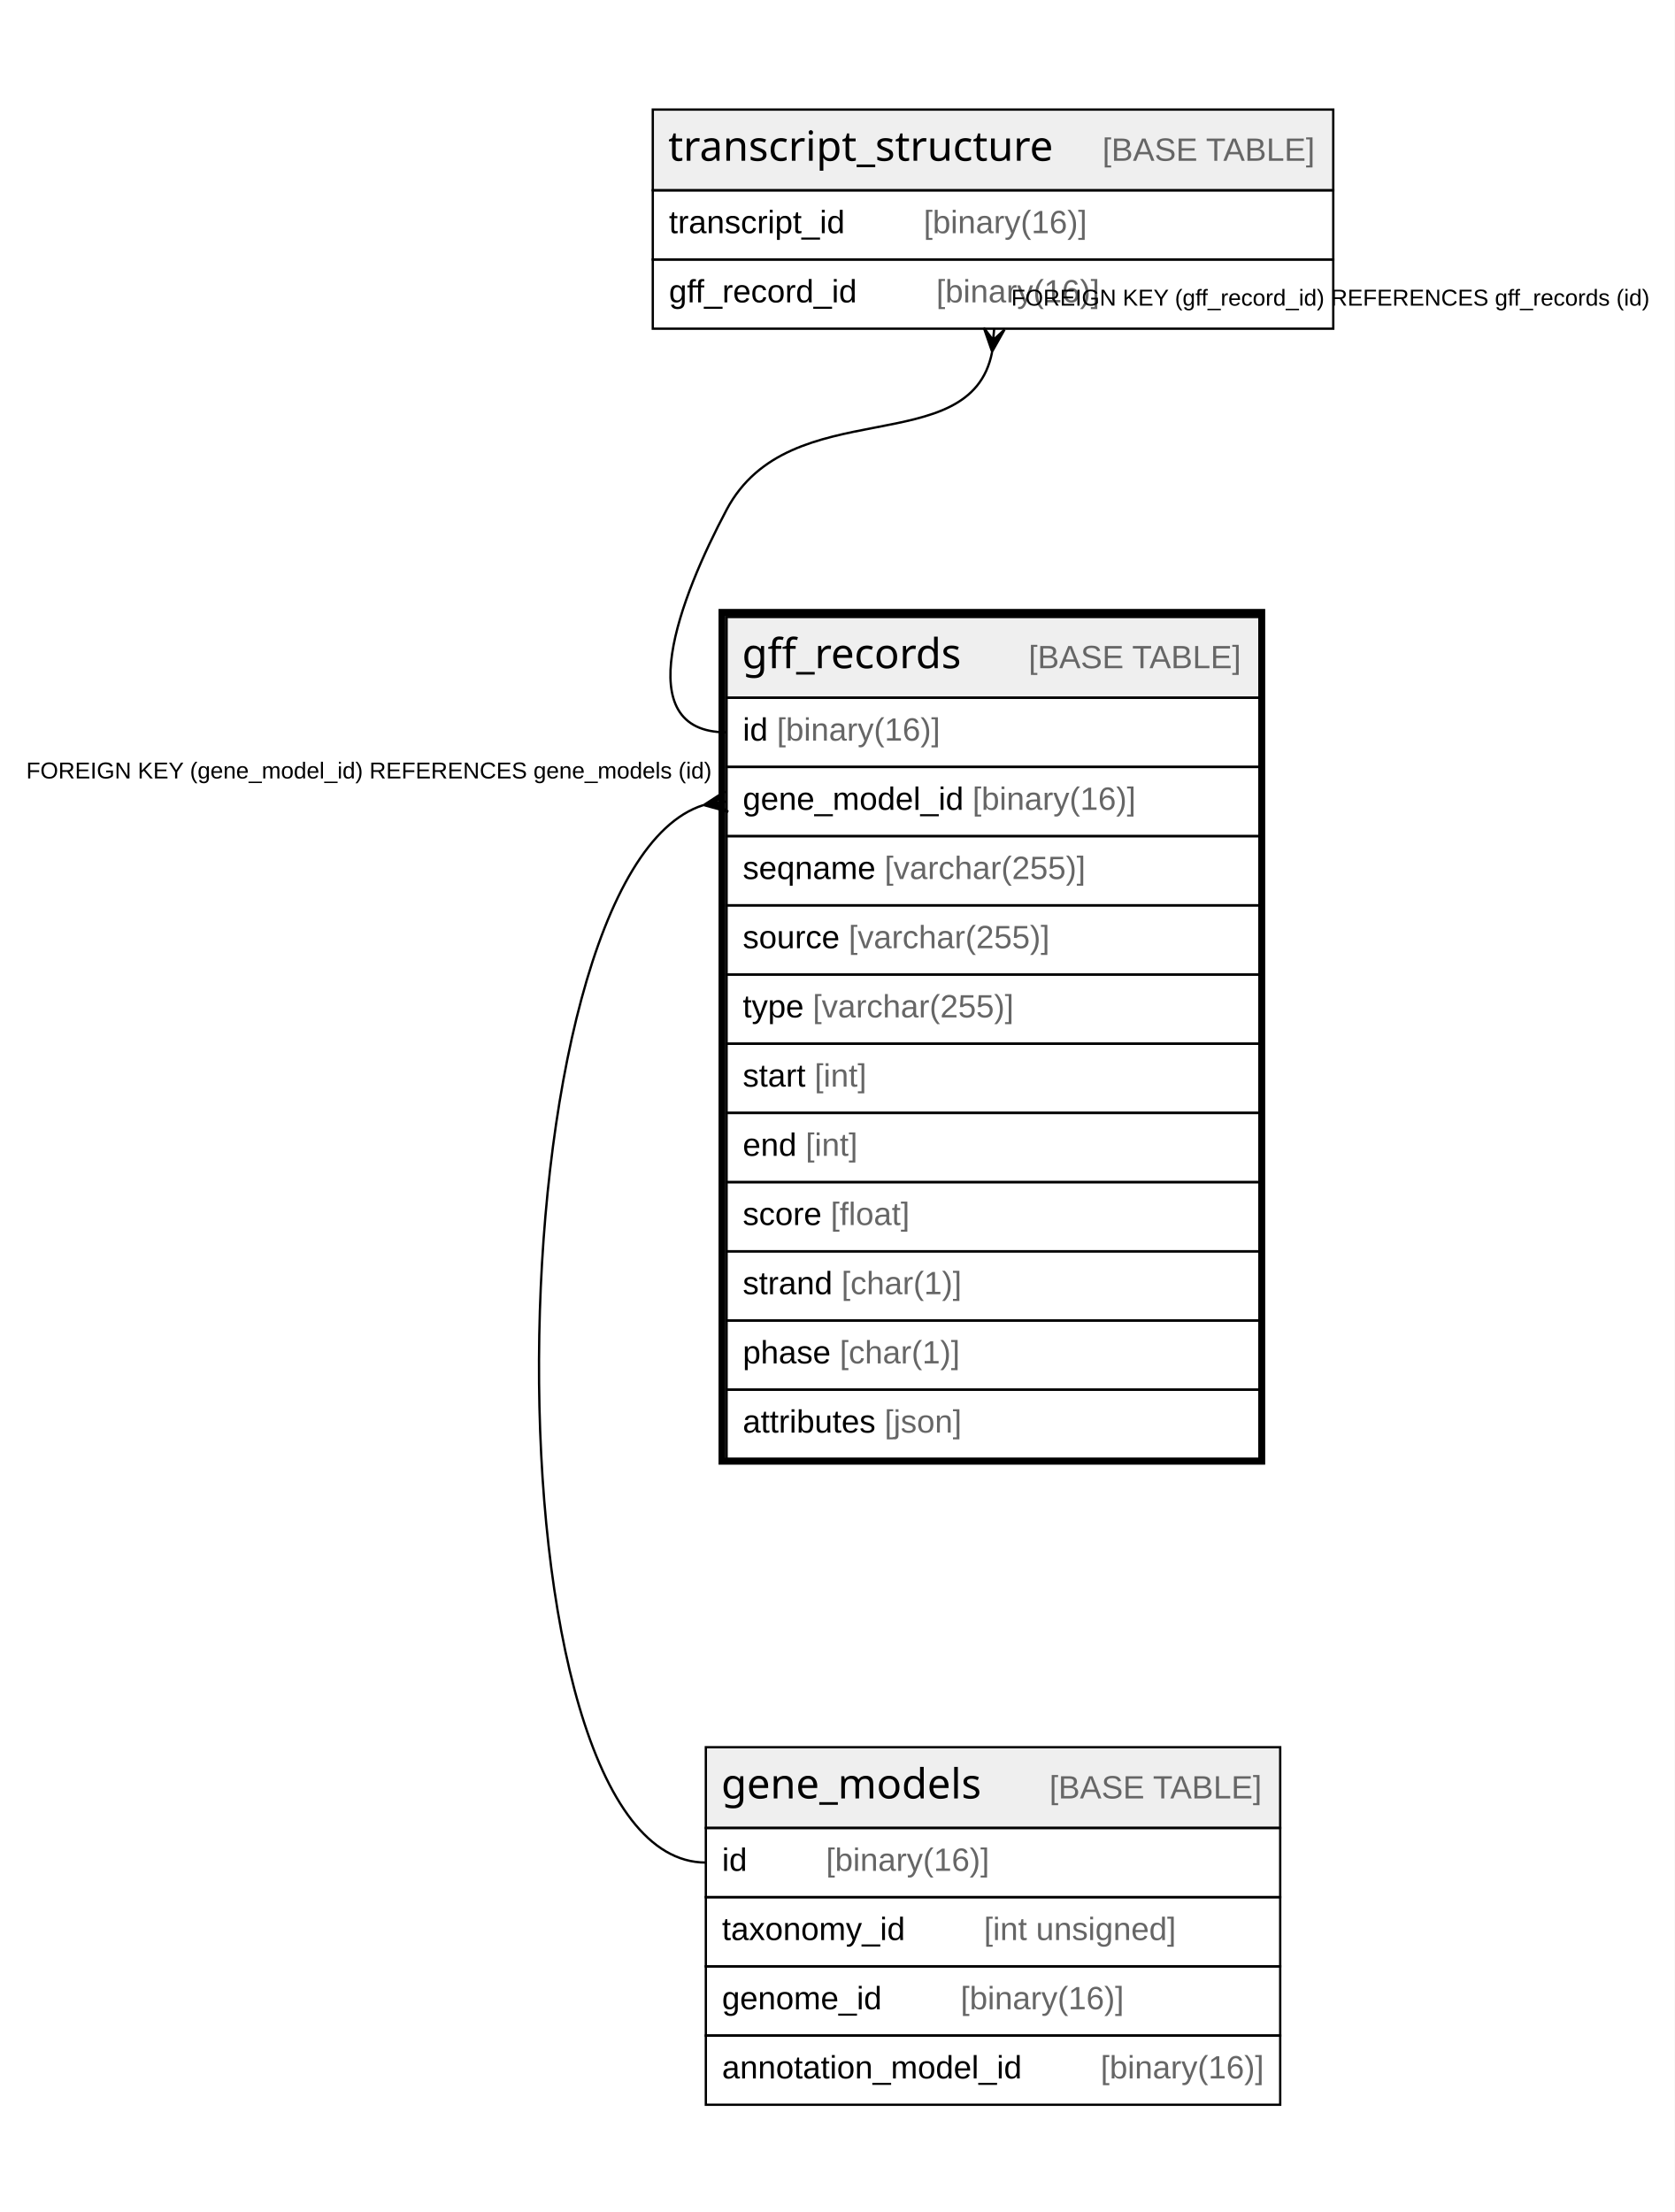
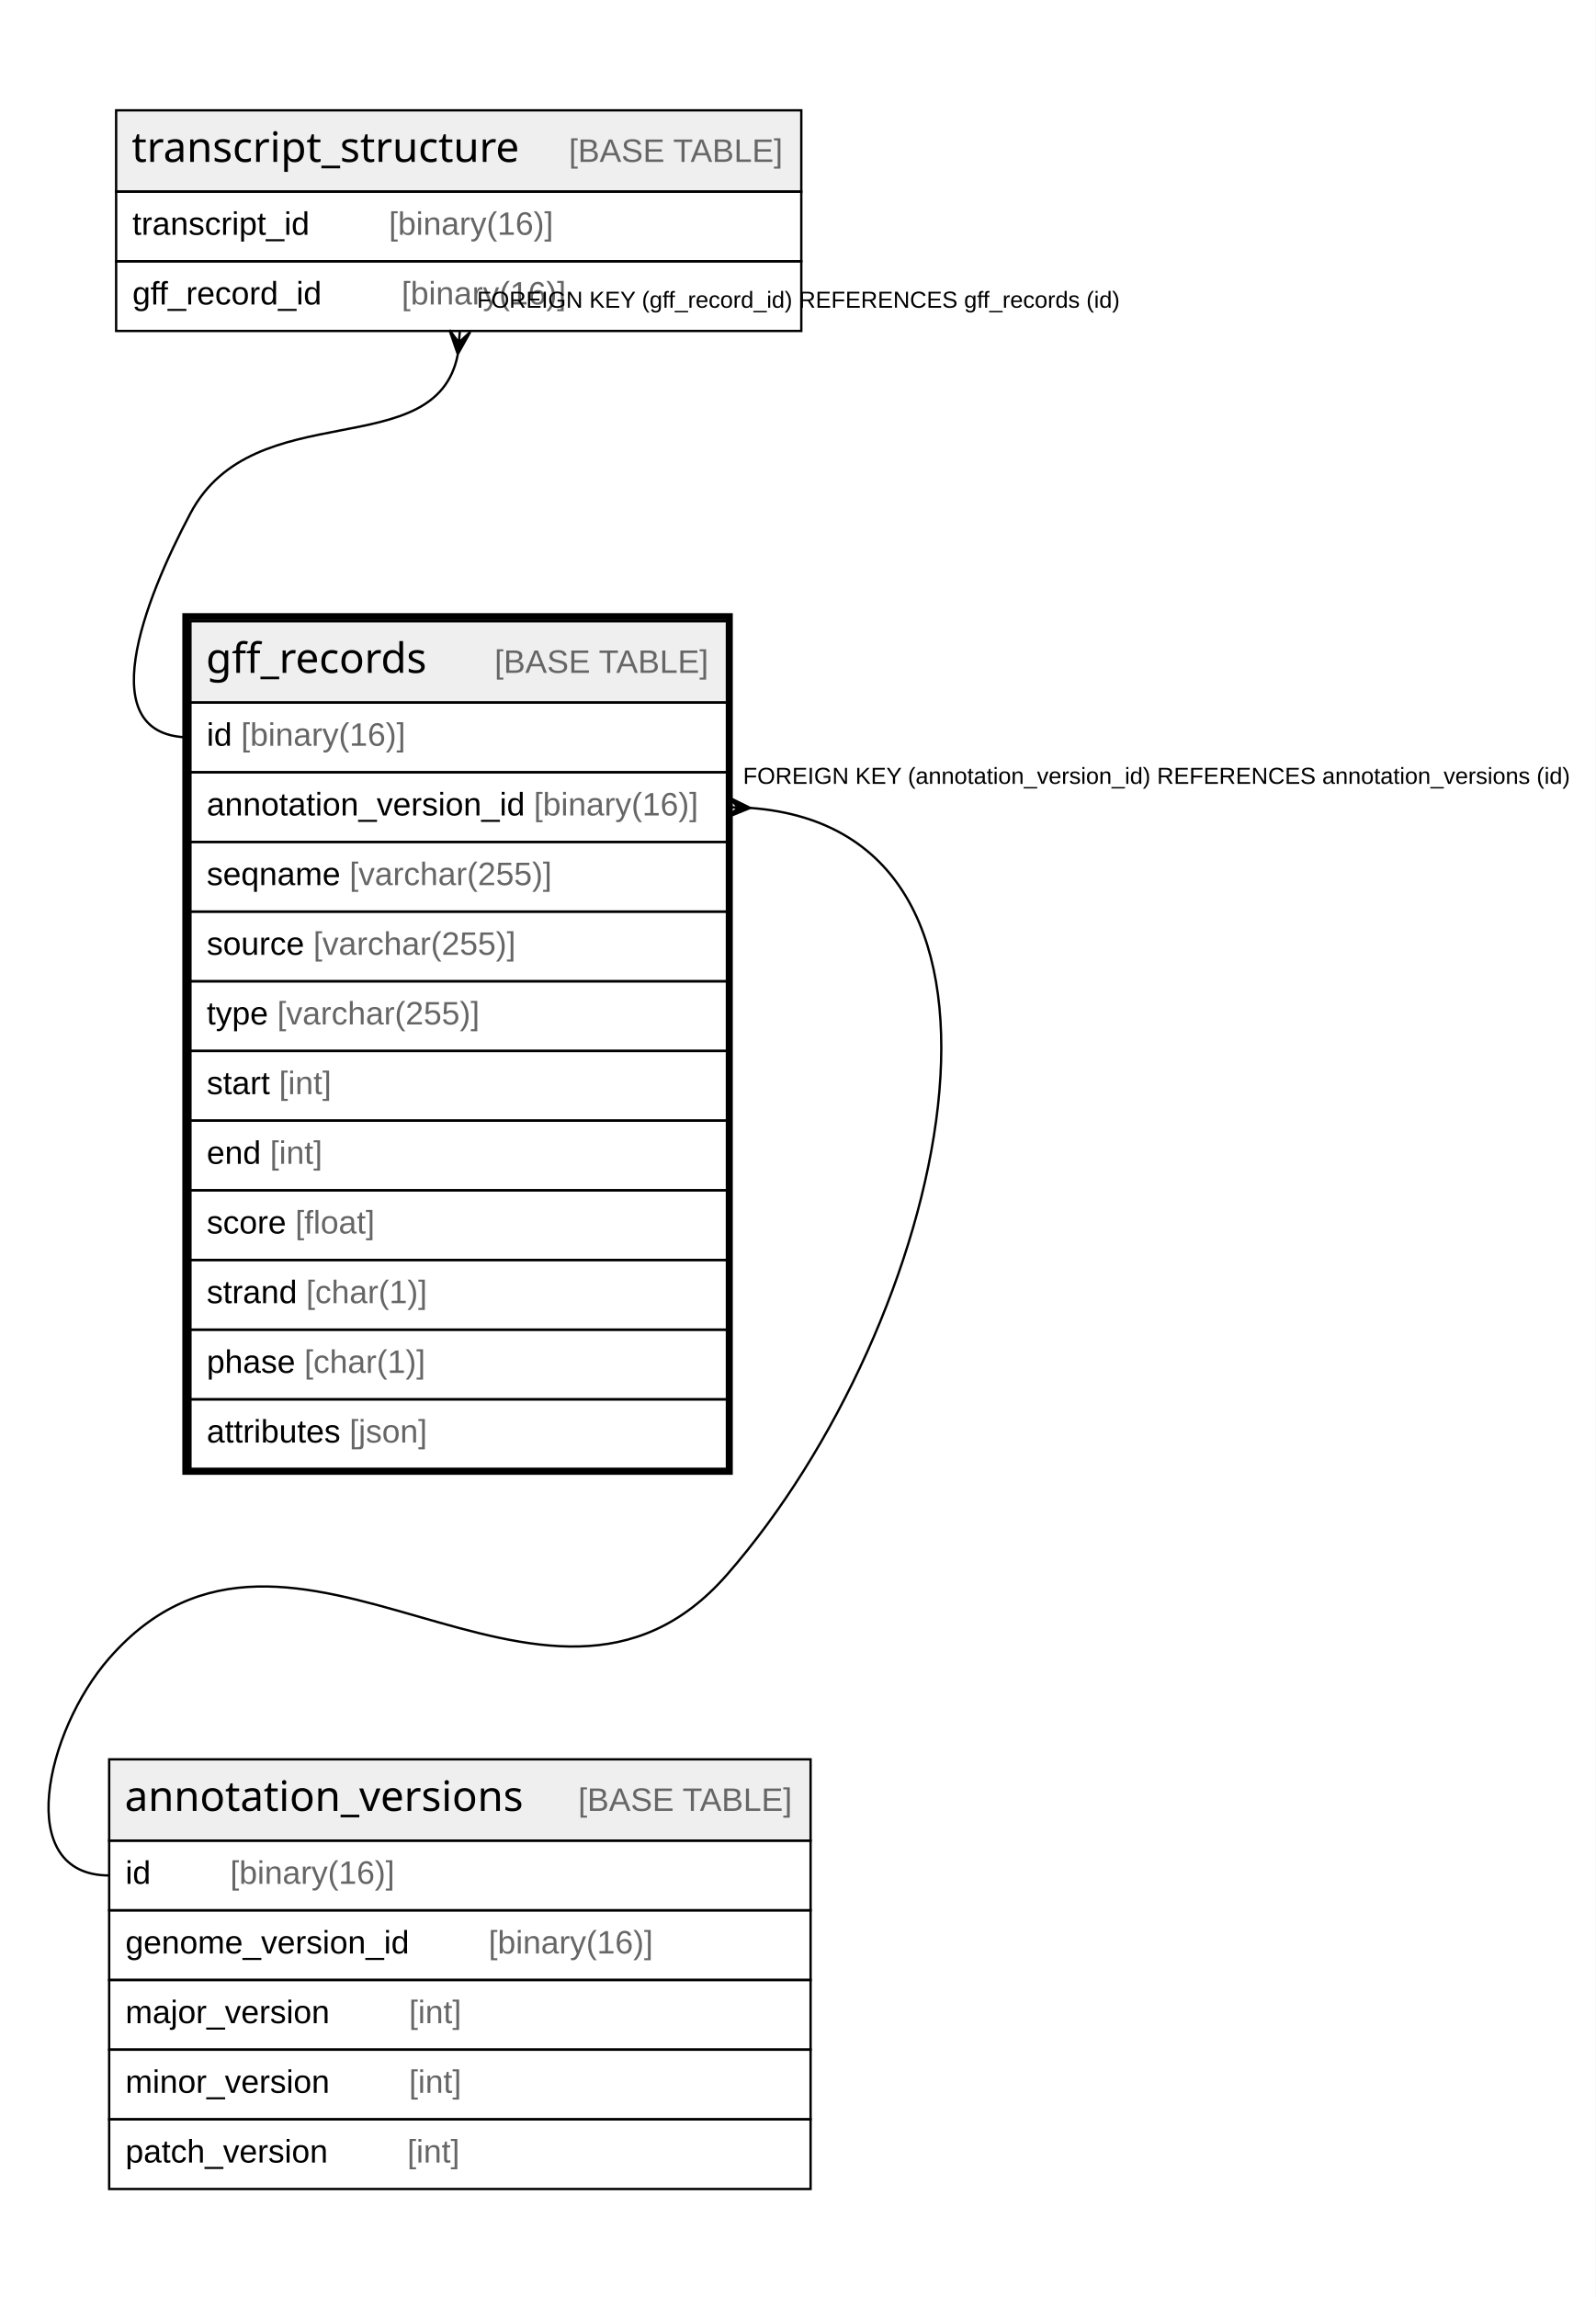
- <svg xmlns="http://www.w3.org/2000/svg" width="726pt" height="959pt" viewBox="0.00 0.00 726.00 959.00">
-   <g id="graph0" class="graph" transform="scale(1 1) rotate(0) translate(4 955)">
-     <polygon fill="#ffffff" stroke="transparent" points="-4,4 -4,-955 722,-955 722,4 -4,4" />
+ <svg xmlns="http://www.w3.org/2000/svg" width="687pt" height="989pt" viewBox="0.00 0.00 687.00 989.00">
+   <g id="graph0" class="graph" transform="scale(1 1) rotate(0) translate(4 985)">
+     <polygon fill="#ffffff" stroke="transparent" points="-4,4 -4,-985 683,-985 683,4 -4,4" />
    <g id="node1" class="node">
-       <polygon fill="#efefef" stroke="transparent" points="311,-652.5 311,-687.5 542,-687.5 542,-652.5 311,-652.5" />
-       <polygon fill="none" stroke="#000000" points="311,-652.5 311,-687.5 542,-687.5 542,-652.5 311,-652.5" />
-       <text text-anchor="start" x="317.706" y="-665.3" font-family="Arial Bold" font-size="18.00" fill="#000000">gff_records</text>
-       <text text-anchor="start" x="407.726" y="-665.3" font-family="Arial" font-size="14.00" fill="#000000">    </text>
-       <text text-anchor="start" x="441.931" y="-665.3" font-family="Arial" font-size="14.00" fill="#666666">[BASE TABLE]</text>
-       <polygon fill="none" stroke="#000000" points="311,-622.5 311,-652.5 542,-652.5 542,-622.5 311,-622.5" />
-       <text text-anchor="start" x="318" y="-633.9" font-family="Arial" font-size="14.00" fill="#000000">id </text>
-       <text text-anchor="start" x="332.78" y="-633.9" font-family="Arial" font-size="14.00" fill="#666666">[binary(16)]</text>
-       <polygon fill="none" stroke="#000000" points="311,-592.5 311,-622.5 542,-622.5 542,-592.5 311,-592.5" />
-       <text text-anchor="start" x="318" y="-603.9" font-family="Arial" font-size="14.00" fill="#000000">gene_model_id </text>
-       <text text-anchor="start" x="417.59" y="-603.9" font-family="Arial" font-size="14.00" fill="#666666">[binary(16)]</text>
-       <polygon fill="none" stroke="#000000" points="311,-562.5 311,-592.5 542,-592.5 542,-562.5 311,-562.5" />
-       <text text-anchor="start" x="318" y="-573.9" font-family="Arial" font-size="14.00" fill="#000000">seqname </text>
-       <text text-anchor="start" x="379.464" y="-573.9" font-family="Arial" font-size="14.00" fill="#666666">[varchar(255)]</text>
-       <polygon fill="none" stroke="#000000" points="311,-532.5 311,-562.5 542,-562.5 542,-532.5 311,-532.5" />
-       <text text-anchor="start" x="318" y="-543.9" font-family="Arial" font-size="14.00" fill="#000000">source </text>
-       <text text-anchor="start" x="363.899" y="-543.9" font-family="Arial" font-size="14.00" fill="#666666">[varchar(255)]</text>
-       <polygon fill="none" stroke="#000000" points="311,-502.5 311,-532.5 542,-532.5 542,-502.5 311,-502.5" />
-       <text text-anchor="start" x="318" y="-513.9" font-family="Arial" font-size="14.00" fill="#000000">type </text>
-       <text text-anchor="start" x="348.346" y="-513.9" font-family="Arial" font-size="14.00" fill="#666666">[varchar(255)]</text>
-       <polygon fill="none" stroke="#000000" points="311,-472.5 311,-502.5 542,-502.5 542,-472.5 311,-472.5" />
-       <text text-anchor="start" x="318" y="-483.9" font-family="Arial" font-size="14.00" fill="#000000">start </text>
-       <text text-anchor="start" x="349.115" y="-483.9" font-family="Arial" font-size="14.00" fill="#666666">[int]</text>
-       <polygon fill="none" stroke="#000000" points="311,-442.5 311,-472.5 542,-472.5 542,-442.5 311,-442.5" />
-       <text text-anchor="start" x="318" y="-453.9" font-family="Arial" font-size="14.00" fill="#000000">end </text>
-       <text text-anchor="start" x="345.238" y="-453.9" font-family="Arial" font-size="14.00" fill="#666666">[int]</text>
-       <polygon fill="none" stroke="#000000" points="311,-412.5 311,-442.5 542,-442.5 542,-412.5 311,-412.5" />
-       <text text-anchor="start" x="318" y="-423.9" font-family="Arial" font-size="14.00" fill="#000000">score </text>
-       <text text-anchor="start" x="356.116" y="-423.9" font-family="Arial" font-size="14.00" fill="#666666">[float]</text>
-       <polygon fill="none" stroke="#000000" points="311,-382.5 311,-412.5 542,-412.5 542,-382.5 311,-382.5" />
-       <text text-anchor="start" x="318" y="-393.9" font-family="Arial" font-size="14.00" fill="#000000">strand </text>
-       <text text-anchor="start" x="360.79" y="-393.9" font-family="Arial" font-size="14.00" fill="#666666">[char(1)]</text>
-       <polygon fill="none" stroke="#000000" points="311,-352.5 311,-382.5 542,-382.5 542,-352.5 311,-352.5" />
-       <text text-anchor="start" x="318" y="-363.9" font-family="Arial" font-size="14.00" fill="#000000">phase </text>
-       <text text-anchor="start" x="360.021" y="-363.9" font-family="Arial" font-size="14.00" fill="#666666">[char(1)]</text>
-       <polygon fill="none" stroke="#000000" points="311,-322.5 311,-352.5 542,-352.5 542,-322.5 311,-322.5" />
-       <text text-anchor="start" x="318" y="-333.9" font-family="Arial" font-size="14.00" fill="#000000">attributes </text>
-       <text text-anchor="start" x="379.46" y="-333.9" font-family="Arial" font-size="14.00" fill="#666666">[json]</text>
-       <polygon fill="none" stroke="#000000" stroke-width="3" points="309,-321.5 309,-689.5 543,-689.5 543,-321.5 309,-321.5" />
+       <polygon fill="#efefef" stroke="transparent" points="78,-682.5 78,-717.5 309,-717.5 309,-682.5 78,-682.5" />
+       <polygon fill="none" stroke="#000000" points="78,-682.5 78,-717.5 309,-717.5 309,-682.5 78,-682.5" />
+       <text text-anchor="start" x="84.706" y="-695.3" font-family="Arial Bold" font-size="18.00" fill="#000000">gff_records</text>
+       <text text-anchor="start" x="174.726" y="-695.3" font-family="Arial" font-size="14.00" fill="#000000">    </text>
+       <text text-anchor="start" x="208.931" y="-695.3" font-family="Arial" font-size="14.00" fill="#666666">[BASE TABLE]</text>
+       <polygon fill="none" stroke="#000000" points="78,-652.5 78,-682.5 309,-682.5 309,-652.5 78,-652.5" />
+       <text text-anchor="start" x="85" y="-663.9" font-family="Arial" font-size="14.00" fill="#000000">id </text>
+       <text text-anchor="start" x="99.78" y="-663.9" font-family="Arial" font-size="14.00" fill="#666666">[binary(16)]</text>
+       <polygon fill="none" stroke="#000000" points="78,-622.5 78,-652.5 309,-652.5 309,-622.5 78,-622.5" />
+       <text text-anchor="start" x="85" y="-633.9" font-family="Arial" font-size="14.00" fill="#000000">annotation_version_id </text>
+       <text text-anchor="start" x="225.826" y="-633.9" font-family="Arial" font-size="14.00" fill="#666666">[binary(16)]</text>
+       <polygon fill="none" stroke="#000000" points="78,-592.5 78,-622.5 309,-622.5 309,-592.5 78,-592.5" />
+       <text text-anchor="start" x="85" y="-603.9" font-family="Arial" font-size="14.00" fill="#000000">seqname </text>
+       <text text-anchor="start" x="146.464" y="-603.9" font-family="Arial" font-size="14.00" fill="#666666">[varchar(255)]</text>
+       <polygon fill="none" stroke="#000000" points="78,-562.5 78,-592.5 309,-592.5 309,-562.5 78,-562.5" />
+       <text text-anchor="start" x="85" y="-573.9" font-family="Arial" font-size="14.00" fill="#000000">source </text>
+       <text text-anchor="start" x="130.899" y="-573.9" font-family="Arial" font-size="14.00" fill="#666666">[varchar(255)]</text>
+       <polygon fill="none" stroke="#000000" points="78,-532.5 78,-562.5 309,-562.5 309,-532.5 78,-532.5" />
+       <text text-anchor="start" x="85" y="-543.9" font-family="Arial" font-size="14.00" fill="#000000">type </text>
+       <text text-anchor="start" x="115.346" y="-543.9" font-family="Arial" font-size="14.00" fill="#666666">[varchar(255)]</text>
+       <polygon fill="none" stroke="#000000" points="78,-502.5 78,-532.5 309,-532.5 309,-502.5 78,-502.5" />
+       <text text-anchor="start" x="85" y="-513.9" font-family="Arial" font-size="14.00" fill="#000000">start </text>
+       <text text-anchor="start" x="116.115" y="-513.9" font-family="Arial" font-size="14.00" fill="#666666">[int]</text>
+       <polygon fill="none" stroke="#000000" points="78,-472.5 78,-502.5 309,-502.5 309,-472.5 78,-472.5" />
+       <text text-anchor="start" x="85" y="-483.9" font-family="Arial" font-size="14.00" fill="#000000">end </text>
+       <text text-anchor="start" x="112.238" y="-483.9" font-family="Arial" font-size="14.00" fill="#666666">[int]</text>
+       <polygon fill="none" stroke="#000000" points="78,-442.5 78,-472.5 309,-472.5 309,-442.5 78,-442.5" />
+       <text text-anchor="start" x="85" y="-453.9" font-family="Arial" font-size="14.00" fill="#000000">score </text>
+       <text text-anchor="start" x="123.116" y="-453.9" font-family="Arial" font-size="14.00" fill="#666666">[float]</text>
+       <polygon fill="none" stroke="#000000" points="78,-412.5 78,-442.5 309,-442.5 309,-412.5 78,-412.5" />
+       <text text-anchor="start" x="85" y="-423.9" font-family="Arial" font-size="14.00" fill="#000000">strand </text>
+       <text text-anchor="start" x="127.79" y="-423.9" font-family="Arial" font-size="14.00" fill="#666666">[char(1)]</text>
+       <polygon fill="none" stroke="#000000" points="78,-382.5 78,-412.5 309,-412.5 309,-382.5 78,-382.5" />
+       <text text-anchor="start" x="85" y="-393.9" font-family="Arial" font-size="14.00" fill="#000000">phase </text>
+       <text text-anchor="start" x="127.021" y="-393.9" font-family="Arial" font-size="14.00" fill="#666666">[char(1)]</text>
+       <polygon fill="none" stroke="#000000" points="78,-352.5 78,-382.5 309,-382.5 309,-352.5 78,-352.5" />
+       <text text-anchor="start" x="85" y="-363.9" font-family="Arial" font-size="14.00" fill="#000000">attributes </text>
+       <text text-anchor="start" x="146.46" y="-363.9" font-family="Arial" font-size="14.00" fill="#666666">[json]</text>
+       <polygon fill="none" stroke="#000000" stroke-width="3" points="76,-351.5 76,-719.5 310,-719.5 310,-351.5 76,-351.5" />
    </g>
    <g id="node3" class="node">
-       <polygon fill="#efefef" stroke="transparent" points="302,-162.5 302,-197.5 551,-197.5 551,-162.5 302,-162.5" />
-       <polygon fill="none" stroke="#000000" points="302,-162.5 302,-197.5 551,-197.5 551,-162.5 302,-162.5" />
-       <text text-anchor="start" x="308.698" y="-175.3" font-family="Arial Bold" font-size="18.00" fill="#000000">gene_models</text>
-       <text text-anchor="start" x="416.734" y="-175.3" font-family="Arial" font-size="14.00" fill="#000000">    </text>
-       <text text-anchor="start" x="450.939" y="-175.3" font-family="Arial" font-size="14.00" fill="#666666">[BASE TABLE]</text>
-       <polygon fill="none" stroke="#000000" points="302,-132.5 302,-162.5 551,-162.5 551,-132.5 302,-132.5" />
-       <text text-anchor="start" x="309" y="-143.9" font-family="Arial" font-size="14.00" fill="#000000">id    </text>
-       <text text-anchor="start" x="354.094" y="-143.9" font-family="Arial" font-size="14.00" fill="#666666">[binary(16)]</text>
-       <polygon fill="none" stroke="#000000" points="302,-102.5 302,-132.5 551,-132.5 551,-102.5 302,-102.5" />
-       <text text-anchor="start" x="309" y="-113.9" font-family="Arial" font-size="14.00" fill="#000000">taxonomy_id    </text>
-       <text text-anchor="start" x="422.558" y="-113.9" font-family="Arial" font-size="14.00" fill="#666666">[int unsigned]</text>
-       <polygon fill="none" stroke="#000000" points="302,-72.5 302,-102.5 551,-102.5 551,-72.5 302,-72.5" />
-       <text text-anchor="start" x="309" y="-83.9" font-family="Arial" font-size="14.00" fill="#000000">genome_id    </text>
-       <text text-anchor="start" x="412.45" y="-83.9" font-family="Arial" font-size="14.00" fill="#666666">[binary(16)]</text>
-       <polygon fill="none" stroke="#000000" points="302,-42.5 302,-72.5 551,-72.5 551,-42.5 302,-42.5" />
-       <text text-anchor="start" x="309" y="-53.9" font-family="Arial" font-size="14.00" fill="#000000">annotation_model_id    </text>
-       <text text-anchor="start" x="473.14" y="-53.9" font-family="Arial" font-size="14.00" fill="#666666">[binary(16)]</text>
+       <polygon fill="#efefef" stroke="transparent" points="43,-192.5 43,-227.5 345,-227.5 345,-192.5 43,-192.5" />
+       <polygon fill="none" stroke="#000000" points="43,-192.5 43,-227.5 345,-227.5 345,-192.5 43,-192.5" />
+       <text text-anchor="start" x="49.689" y="-205.3" font-family="Arial Bold" font-size="18.00" fill="#000000">annotation_versions</text>
+       <text text-anchor="start" x="210.743" y="-205.3" font-family="Arial" font-size="14.00" fill="#000000">    </text>
+       <text text-anchor="start" x="244.947" y="-205.3" font-family="Arial" font-size="14.00" fill="#666666">[BASE TABLE]</text>
+       <polygon fill="none" stroke="#000000" points="43,-162.5 43,-192.5 345,-192.5 345,-162.5 43,-162.5" />
+       <text text-anchor="start" x="50" y="-173.9" font-family="Arial" font-size="14.00" fill="#000000">id    </text>
+       <text text-anchor="start" x="95.094" y="-173.9" font-family="Arial" font-size="14.00" fill="#666666">[binary(16)]</text>
+       <polygon fill="none" stroke="#000000" points="43,-132.5 43,-162.5 345,-162.5 345,-132.5 43,-132.5" />
+       <text text-anchor="start" x="50" y="-143.9" font-family="Arial" font-size="14.00" fill="#000000">genome_version_id    </text>
+       <text text-anchor="start" x="206.348" y="-143.9" font-family="Arial" font-size="14.00" fill="#666666">[binary(16)]</text>
+       <polygon fill="none" stroke="#000000" points="43,-102.5 43,-132.5 345,-132.5 345,-102.5 43,-102.5" />
+       <text text-anchor="start" x="50" y="-113.9" font-family="Arial" font-size="14.00" fill="#000000">major_version    </text>
+       <text text-anchor="start" x="172.095" y="-113.9" font-family="Arial" font-size="14.00" fill="#666666">[int]</text>
+       <polygon fill="none" stroke="#000000" points="43,-72.5 43,-102.5 345,-102.5 345,-72.5 43,-72.5" />
+       <text text-anchor="start" x="50" y="-83.9" font-family="Arial" font-size="14.00" fill="#000000">minor_version    </text>
+       <text text-anchor="start" x="172.095" y="-83.9" font-family="Arial" font-size="14.00" fill="#666666">[int]</text>
+       <polygon fill="none" stroke="#000000" points="43,-42.5 43,-72.5 345,-72.5 345,-42.5 43,-42.5" />
+       <text text-anchor="start" x="50" y="-53.9" font-family="Arial" font-size="14.00" fill="#000000">patch_version    </text>
+       <text text-anchor="start" x="171.341" y="-53.9" font-family="Arial" font-size="14.00" fill="#666666">[int]</text>
    </g>
    <g id="edge2" class="edge">
-       <path fill="none" stroke="#000000" d="M300.844,-605.924C208.273,-576.592 203.253,-147.5 302,-147.5" />
-       <polygon fill="#000000" stroke="#000000" points="301.118,-605.967 310.31,-611.947 306.059,-606.734 311,-607.5 311,-607.5 311,-607.5 306.059,-606.734 311.69,-603.053 301.118,-605.967 301.118,-605.967" />
-       <text text-anchor="start" x="7.372" y="-617.5" font-family="Arial" font-size="10.00" fill="#000000">FOREIGN KEY (gene_model_id) REFERENCES gene_models (id)</text>
+       <path fill="none" stroke="#000000" d="M319.005,-637.142C453.509,-627.253 403.385,-415.02 309,-307 230.503,-217.163 121.497,-360.837 43,-271 15.657,-239.707 1.444,-177.5 43,-177.5" />
+       <polygon fill="#000000" stroke="#000000" points="318.994,-637.142 308.839,-633.003 313.997,-637.321 309,-637.5 309,-637.5 309,-637.5 313.997,-637.321 309.161,-641.997 318.994,-637.142 318.994,-637.142" />
+       <text text-anchor="start" x="315.918" y="-647.5" font-family="Arial" font-size="10.00" fill="#000000">FOREIGN KEY (annotation_version_id) REFERENCES annotation_versions (id)</text>
    </g>
    <g id="node2" class="node">
-       <polygon fill="#efefef" stroke="transparent" points="279,-872.5 279,-907.5 574,-907.5 574,-872.5 279,-872.5" />
-       <polygon fill="none" stroke="#000000" points="279,-872.5 279,-907.5 574,-907.5 574,-872.5 279,-872.5" />
-       <text text-anchor="start" x="285.708" y="-885.3" font-family="Arial Bold" font-size="18.00" fill="#000000">transcript_structure</text>
-       <text text-anchor="start" x="439.724" y="-885.3" font-family="Arial" font-size="14.00" fill="#000000">    </text>
-       <text text-anchor="start" x="473.928" y="-885.3" font-family="Arial" font-size="14.00" fill="#666666">[BASE TABLE]</text>
-       <polygon fill="none" stroke="#000000" points="279,-842.5 279,-872.5 574,-872.5 574,-842.5 279,-842.5" />
-       <text text-anchor="start" x="286" y="-853.9" font-family="Arial" font-size="14.00" fill="#000000">transcript_id    </text>
-       <text text-anchor="start" x="396.433" y="-853.9" font-family="Arial" font-size="14.00" fill="#666666">[binary(16)]</text>
-       <polygon fill="none" stroke="#000000" points="279,-812.5 279,-842.5 574,-842.5 574,-812.5 279,-812.5" />
-       <text text-anchor="start" x="286" y="-823.9" font-family="Arial" font-size="14.00" fill="#000000">gff_record_id    </text>
-       <text text-anchor="start" x="401.892" y="-823.9" font-family="Arial" font-size="14.00" fill="#666666">[binary(16)]</text>
+       <polygon fill="#efefef" stroke="transparent" points="46,-902.5 46,-937.5 341,-937.5 341,-902.5 46,-902.5" />
+       <polygon fill="none" stroke="#000000" points="46,-902.5 46,-937.5 341,-937.5 341,-902.5 46,-902.5" />
+       <text text-anchor="start" x="52.708" y="-915.3" font-family="Arial Bold" font-size="18.00" fill="#000000">transcript_structure</text>
+       <text text-anchor="start" x="206.724" y="-915.3" font-family="Arial" font-size="14.00" fill="#000000">    </text>
+       <text text-anchor="start" x="240.928" y="-915.3" font-family="Arial" font-size="14.00" fill="#666666">[BASE TABLE]</text>
+       <polygon fill="none" stroke="#000000" points="46,-872.5 46,-902.5 341,-902.5 341,-872.5 46,-872.5" />
+       <text text-anchor="start" x="53" y="-883.9" font-family="Arial" font-size="14.00" fill="#000000">transcript_id    </text>
+       <text text-anchor="start" x="163.433" y="-883.9" font-family="Arial" font-size="14.00" fill="#666666">[binary(16)]</text>
+       <polygon fill="none" stroke="#000000" points="46,-842.5 46,-872.5 341,-872.5 341,-842.5 46,-842.5" />
+       <text text-anchor="start" x="53" y="-853.9" font-family="Arial" font-size="14.00" fill="#000000">gff_record_id    </text>
+       <text text-anchor="start" x="168.892" y="-853.9" font-family="Arial" font-size="14.00" fill="#666666">[binary(16)]</text>
    </g>
    <g id="edge1" class="edge">
-       <path fill="none" stroke="#000000" d="M426.077,-802.26C416.698,-754.596 338.416,-785.658 311,-734 290.894,-696.116 268.111,-637.5 311,-637.5" />
-       <polygon fill="#000000" stroke="#000000" points="426.102,-802.54 422.518,-812.904 426.551,-807.52 427,-812.5 427,-812.5 427,-812.5 426.551,-807.52 431.482,-812.096 426.102,-802.54 426.102,-802.54" />
-       <text text-anchor="start" x="434.381" y="-822.5" font-family="Arial" font-size="10.00" fill="#000000">FOREIGN KEY (gff_record_id) REFERENCES gff_records (id)</text>
+       <path fill="none" stroke="#000000" d="M193.077,-832.26C183.698,-784.596 105.416,-815.658 78,-764 57.894,-726.116 35.111,-667.5 78,-667.5" />
+       <polygon fill="#000000" stroke="#000000" points="193.102,-832.54 189.518,-842.904 193.551,-837.52 194,-842.5 194,-842.5 194,-842.5 193.551,-837.52 198.482,-842.096 193.102,-832.54 193.102,-832.54" />
+       <text text-anchor="start" x="201.381" y="-852.5" font-family="Arial" font-size="10.00" fill="#000000">FOREIGN KEY (gff_record_id) REFERENCES gff_records (id)</text>
    </g>
  </g>
</svg>
